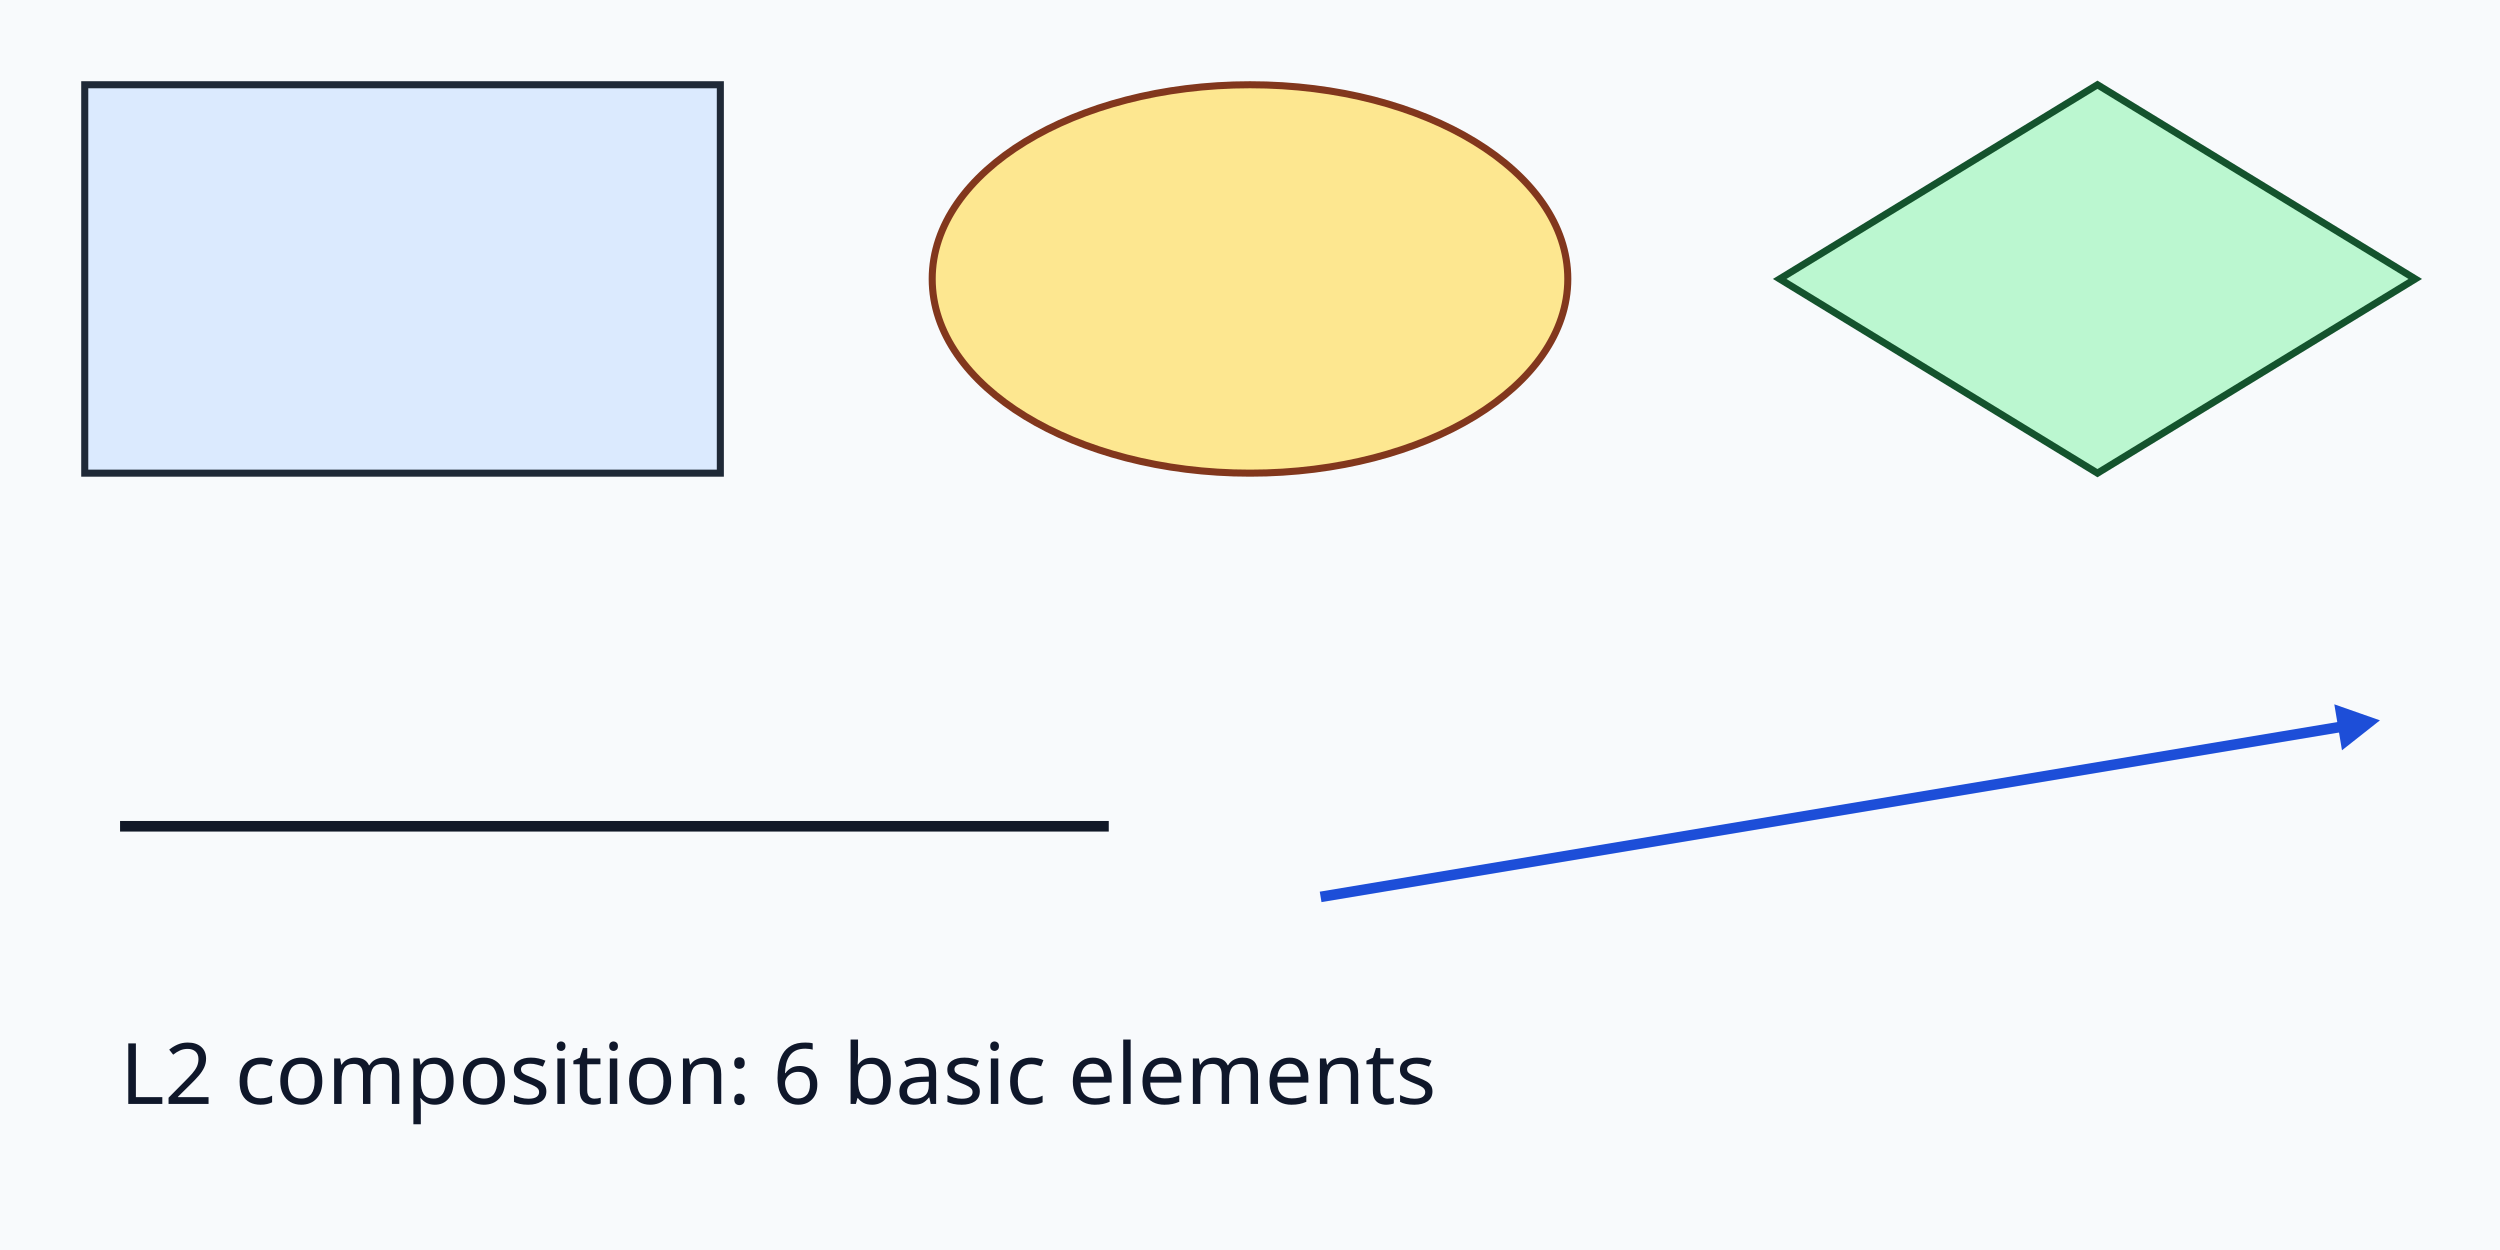
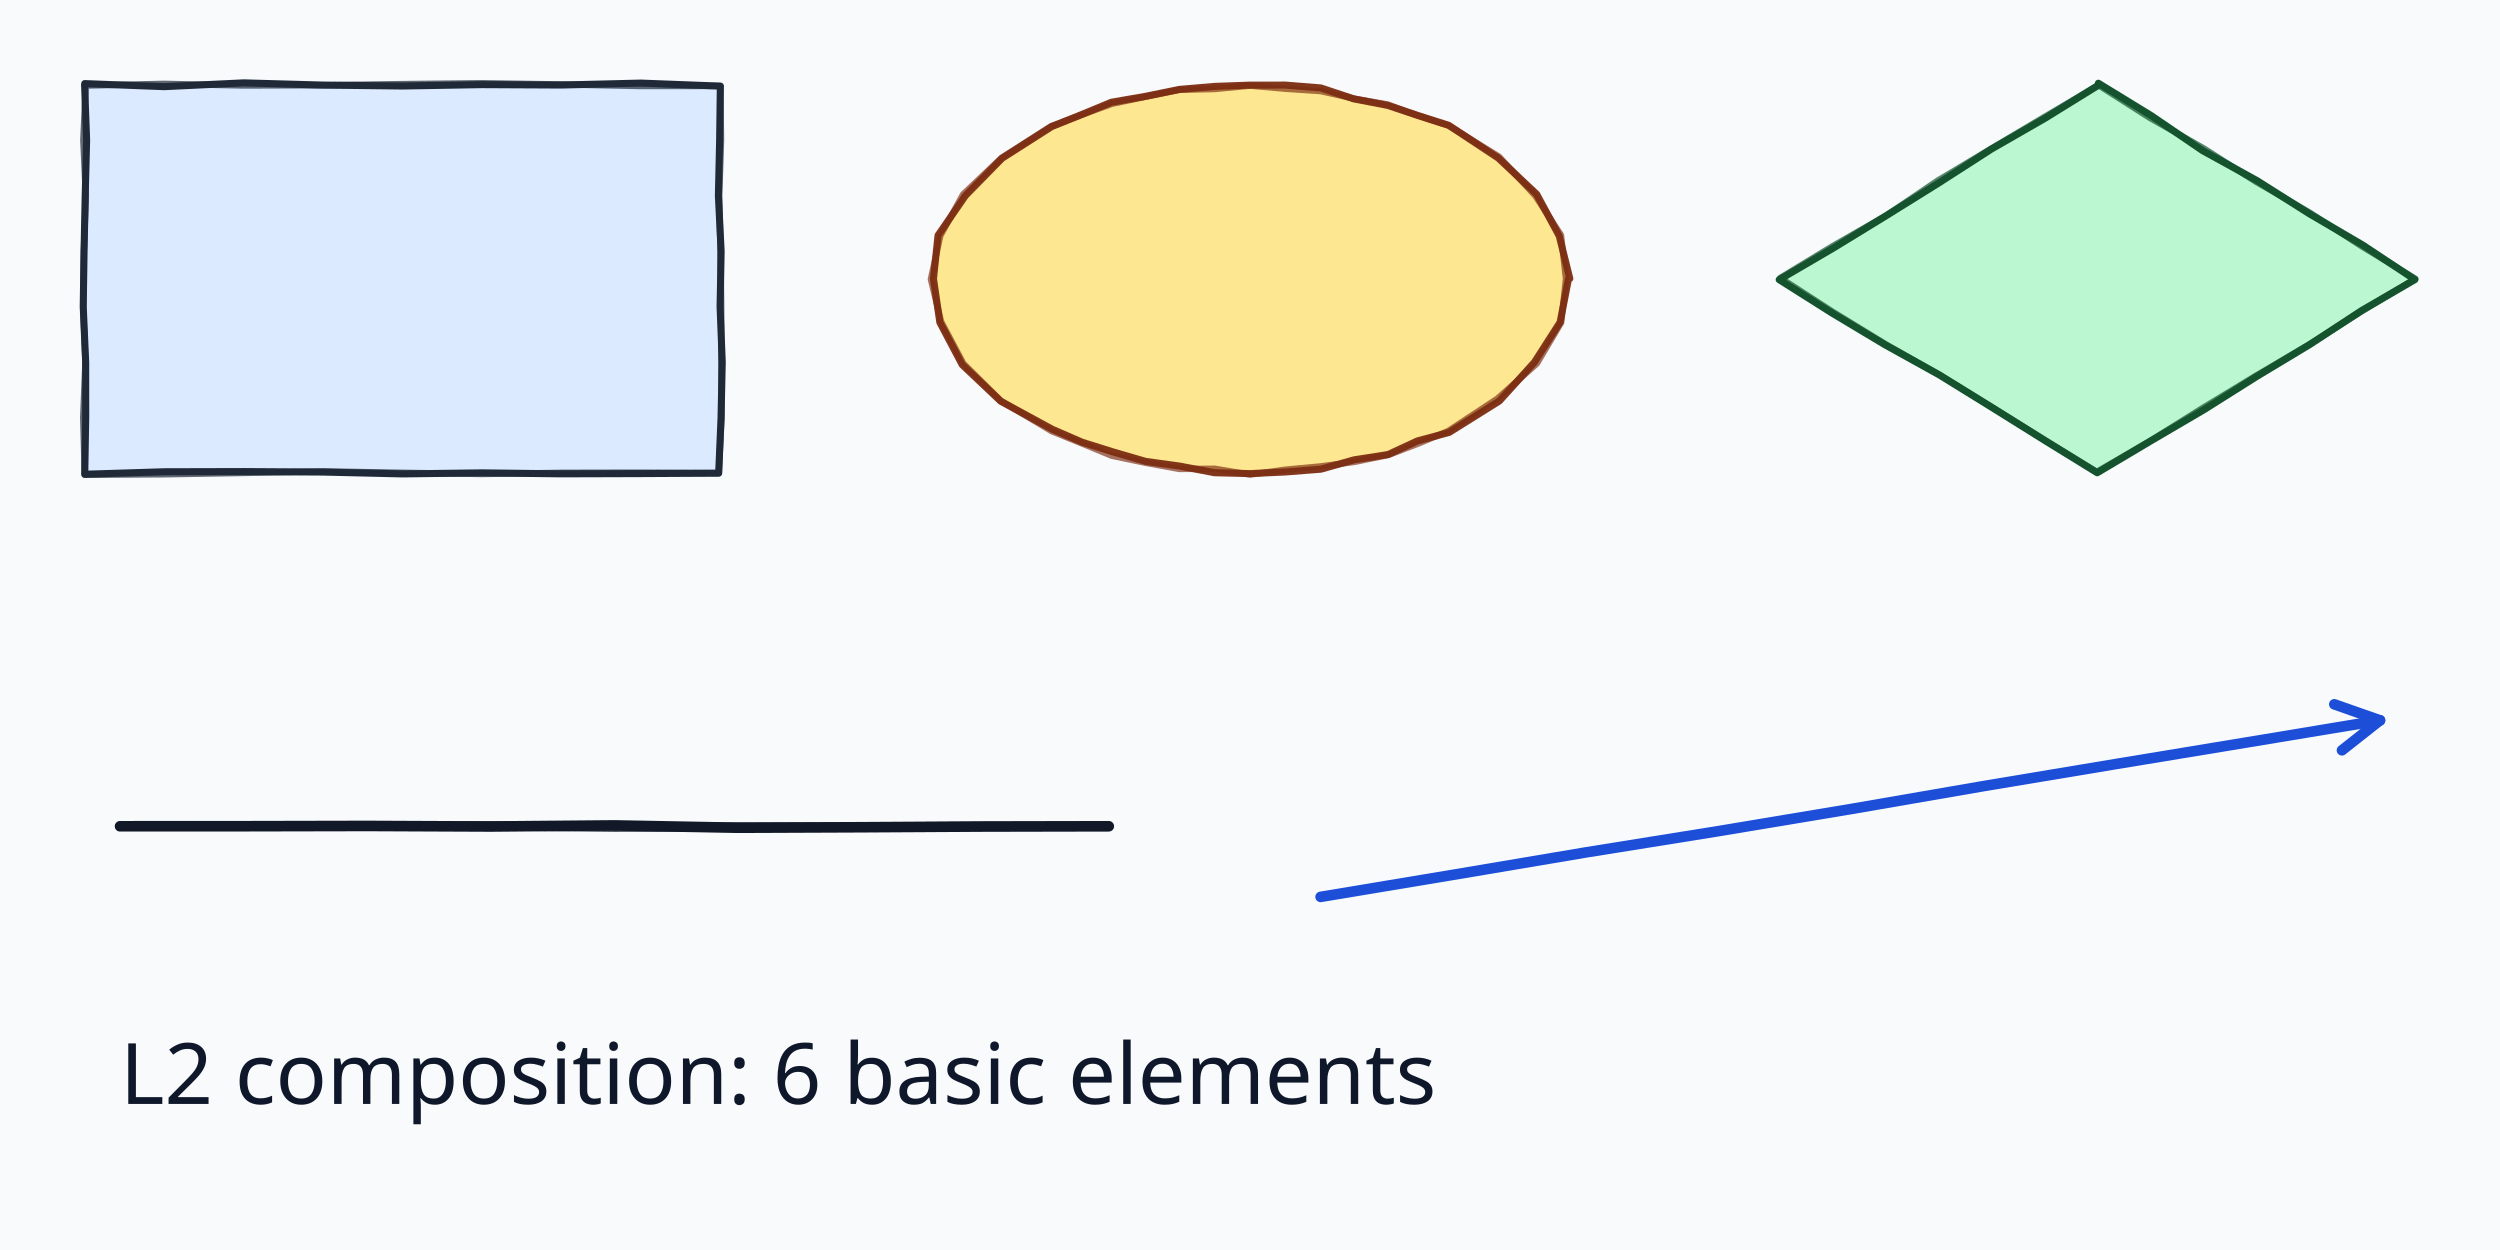
<svg xmlns="http://www.w3.org/2000/svg" version="1.1" width="708" height="354" viewBox="0 0 708 354">
  <rect x="0" y="0" width="708" height="354" fill="#f8fafc" />
-   <rect x="24" y="24" width="180" height="110" stroke="#1f2937" fill="#dbeafe" stroke-width="2" opacity="1" />
-   <ellipse cx="354" cy="79" rx="90" ry="55" stroke="#7c2d12" fill="#fde68a" stroke-width="2" opacity="0.95" />
-   <polygon points="594,24 684,79 594,134 504,79" stroke="#14532d" fill="#bbf7d0" stroke-width="2" opacity="1" />
-   <polyline points="34,234 314,234" stroke="#111827" fill="none" stroke-width="3" opacity="1" />
-   <polyline points="374,254 663.347,205.776" stroke="#1d4ed8" fill="none" stroke-width="3" opacity="1" />
-   <polygon points="674,204 663.248,212.483 661.078,199.463" fill="#1d4ed8" opacity="1" />
-   <text x="34" y="294" font-family="Noto Sans JP, sans-serif" font-size="24" dominant-baseline="hanging" fill="#0f172a" opacity="1">
+   <g>
+     <path d="M 24 24 L 204 24 L 204 134 L 24 134 Z" fill="#dbeafe" opacity="1" stroke="none" />
+     <path d="M 24 23.671 L 46.5 24.543 L 69 23.465 L 91.5 24.095 L 114 24.357 L 136.5 23.965 L 159 24.079 L 181.5 23.53 L 204 24.386 L 203.8 39.714 L 203.448 55.429 L 204.223 71.143 L 203.928 86.857 L 204.538 102.571 L 204.201 118.286 L 203.53 134 L 181.5 134.117 L 159 134.188 L 136.5 133.913 L 114 134.21 L 91.5 133.687 L 69 133.547 L 46.5 133.604 L 24 134.305 L 24.271 118.286 L 24.262 102.571 L 23.571 86.857 L 23.806 71.143 L 24.127 55.429 L 24.531 39.714 L 23.954 24 Z" fill="none" stroke="#1f2937" stroke-width="2" opacity="1" stroke-linejoin="round" />
+     <path d="M 24 24.242 L 46.5 23.738 L 69 24.219 L 91.5 24.139 L 114 23.81 L 136.5 23.563 L 159 23.908 L 181.5 24.371 L 204 24.344 L 204.2 39.714 L 203.688 55.429 L 204.037 71.143 L 204.243 86.857 L 204.274 102.571 L 204.338 118.286 L 203.566 134 L 181.5 133.844 L 159 133.893 L 136.5 134.246 L 114 133.887 L 91.5 133.487 L 69 133.949 L 46.5 134.323 L 24 134.467 L 23.558 118.286 L 24.185 102.571 L 23.549 86.857 L 23.746 71.143 L 24.318 55.429 L 23.595 39.714 L 24.297 24 Z" fill="none" stroke="#1f2937" stroke-width="1.8" opacity="0.7" stroke-linejoin="round" />
+   </g>
+   <g>
+     <path d="M 444 79 L 441.744 91.239 L 435.087 102.864 L 424.365 113.292 L 410.114 122.001 L 393.05 128.553 L 374.027 132.621 L 354 134 L 333.973 132.621 L 314.95 128.553 L 297.886 122.001 L 283.635 113.292 L 272.913 102.864 L 266.256 91.239 L 264 79 L 266.256 66.761 L 272.913 55.136 L 283.635 44.708 L 297.886 35.999 L 314.95 29.447 L 333.973 25.379 L 354 24 L 374.027 25.379 L 393.05 29.447 L 410.114 35.999 L 424.365 44.708 L 435.087 55.136 L 441.744 66.761 Z" fill="#fde68a" opacity="0.95" stroke="none" />
+     <path d="M 444.185 79.034 L 441.825 91.254 L 434.567 102.565 L 424.623 113.557 L 410.397 122.464 L 401.425 124.868 L 393.113 128.718 L 383.462 130.233 L 374.08 132.869 L 364.038 133.663 L 354.009 134.124 L 343.948 133.874 L 334.017 131.986 L 324.444 130.669 L 315.08 127.948 L 306.439 125.224 L 298.042 121.595 L 283.42 113.644 L 272.495 103.293 L 266.161 91.293 L 264.359 78.934 L 265.657 66.651 L 273.4 55.415 L 283.762 44.838 L 297.81 35.874 L 306.312 32.447 L 314.759 28.949 L 324.432 27.273 L 333.962 25.326 L 343.971 24.466 L 354.007 24.107 L 364.054 24.099 L 374.06 24.904 L 383.411 28.009 L 392.964 29.847 L 401.586 32.713 L 410.306 35.498 L 424.322 44.777 L 435.203 55.018 L 441.586 66.852 L 444.571 78.895 Z" fill="none" stroke="#7c2d12" stroke-width="2" opacity="0.95" stroke-linejoin="round" />
+     <path d="M 443.49 78.906 L 442.141 91.312 L 435.25 102.957 L 424.017 112.935 L 410.148 122.055 L 401.706 125.599 L 393.167 128.86 L 383.588 130.82 L 373.912 132.083 L 363.992 133.006 L 354.028 134.413 L 344.026 132.744 L 333.96 132.809 L 324.36 131.061 L 314.841 129.066 L 306.313 125.552 L 297.843 122.114 L 283.488 113.532 L 272.825 102.954 L 266.517 91.09 L 263.617 79.071 L 266.296 66.769 L 272.75 55.043 L 283.627 44.699 L 297.704 35.701 L 306.339 32.517 L 314.929 29.392 L 324.461 27.408 L 333.987 25.446 L 344.023 25.215 L 354.018 24.261 L 363.983 25.138 L 373.998 25.801 L 383.431 27.913 L 393.02 29.587 L 401.562 32.776 L 410.268 35.597 L 424.555 44.396 L 434.794 55.438 L 442.07 66.575 L 443.498 79.092 Z" fill="none" stroke="#7c2d12" stroke-width="1.8" opacity="0.665" stroke-linejoin="round" />
+   </g>
+   <g>
+     <path d="M 594 24 L 684 79 L 594 134 L 504 79 Z" fill="#bbf7d0" opacity="1" stroke="none" />
+     <path d="M 594.262 23.571 L 609.249 32.759 L 623.794 42.67 L 639.206 51.162 L 654.058 60.571 L 669.232 69.453 L 683.886 79.187 L 668.851 87.922 L 654.14 97.562 L 639.079 106.629 L 624.206 116.004 L 609.04 124.9 L 593.931 133.888 L 579.064 124.728 L 564.155 115.413 L 549.203 106.168 L 533.813 97.639 L 518.736 88.598 L 503.87 79.212 L 519.242 70.229 L 534.233 61.048 L 549.154 51.752 L 563.94 42.235 L 579.185 33.469 L 594.135 24.22 Z" fill="none" stroke="#14532d" stroke-width="2" opacity="1" stroke-linejoin="round" />
+     <path d="M 594.026 23.958 L 608.86 33.395 L 624.16 42.071 L 638.985 51.524 L 654.228 60.294 L 668.993 69.845 L 684.033 78.945 L 668.954 88.091 L 654.086 97.474 L 638.926 106.378 L 623.893 115.492 L 608.99 124.817 L 593.779 133.639 L 579.118 124.64 L 564.195 115.347 L 549.223 106.135 L 533.937 97.437 L 518.944 88.258 L 504.177 78.71 L 518.942 69.739 L 534.207 61.005 L 548.777 51.135 L 563.866 42.114 L 578.975 33.125 L 594.126 24.206 Z" fill="none" stroke="#14532d" stroke-width="1.8" opacity="0.7" stroke-linejoin="round" />
+   </g>
+   <path d="M 34 234 L 69 233.984 L 104 233.911 L 139 234.065 L 174 233.755 L 209 234.415 L 244 234.274 L 279 234.07 L 314 234" fill="none" stroke="#111827" stroke-width="3" opacity="1" stroke-linejoin="round" stroke-linecap="round" />
+   <path d="M 34 234 L 69 233.9 L 104 233.977 L 139 233.864 L 174 234.265 L 209 234.209 L 244 234.242 L 279 234.024 L 314 234" fill="none" stroke="#111827" stroke-width="2.7" opacity="0.7" stroke-linejoin="round" stroke-linecap="round" />
+   <path d="M 374 254 L 411.5 247.75 L 448.988 241.425 L 486.524 235.396 L 524.025 229.148 L 561.486 222.668 L 598.985 216.413 L 636.495 210.221 L 674 204" fill="none" stroke="#1d4ed8" stroke-width="3" opacity="1" stroke-linejoin="round" stroke-linecap="round" />
+   <path d="M 674 204 L 663.248 212.483" fill="none" stroke="#1d4ed8" stroke-width="3" opacity="1" stroke-linejoin="round" stroke-linecap="round" />
+   <path d="M 674 204 L 661.078 199.463" fill="none" stroke="#1d4ed8" stroke-width="3" opacity="1" stroke-linejoin="round" stroke-linecap="round" />
+   <text x="34" y="294" font-family="Noto Sans JP, sans-serif" font-size="24" dominant-baseline="text-before-edge" fill="#0f172a" opacity="1">
    <tspan x="34" dy="0">L2 composition: 6 basic elements</tspan>
  </text>
</svg>
